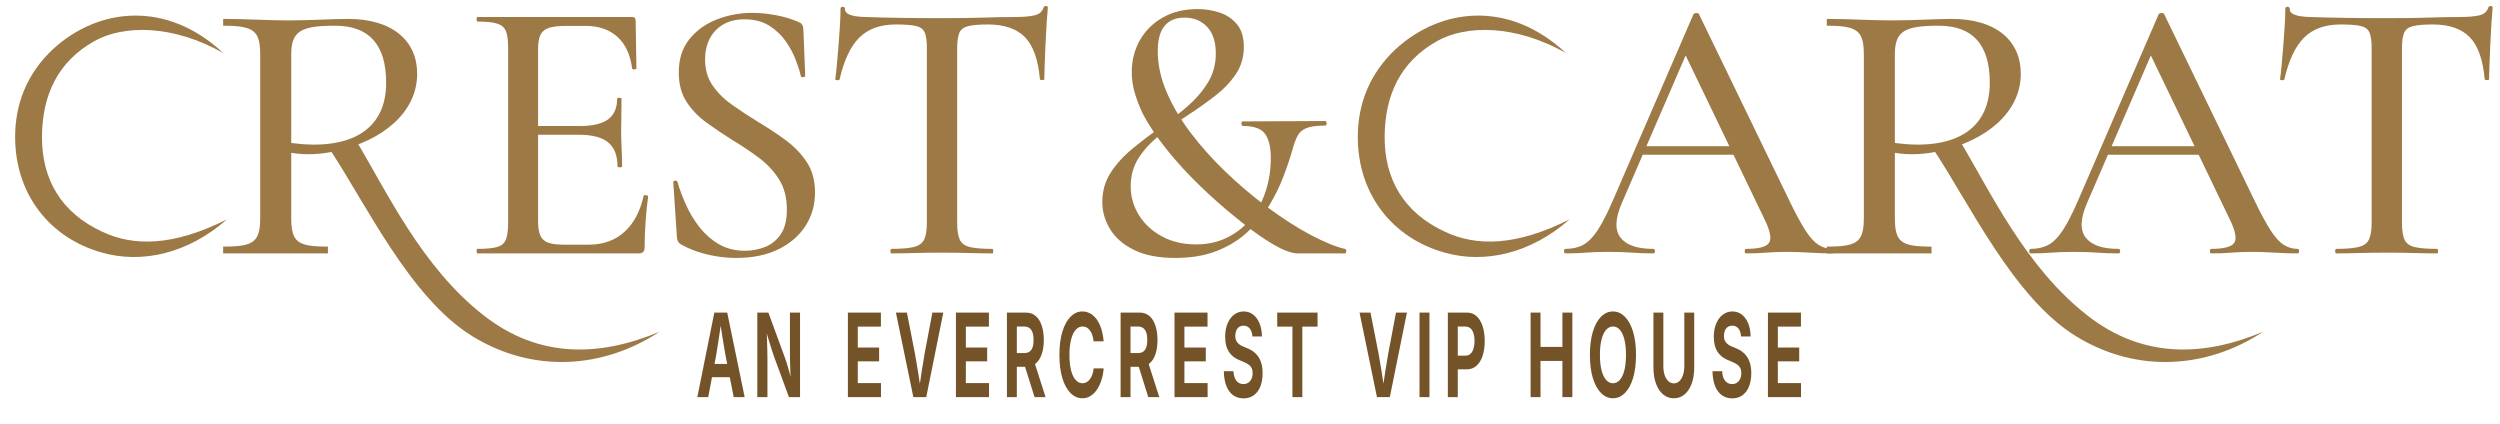
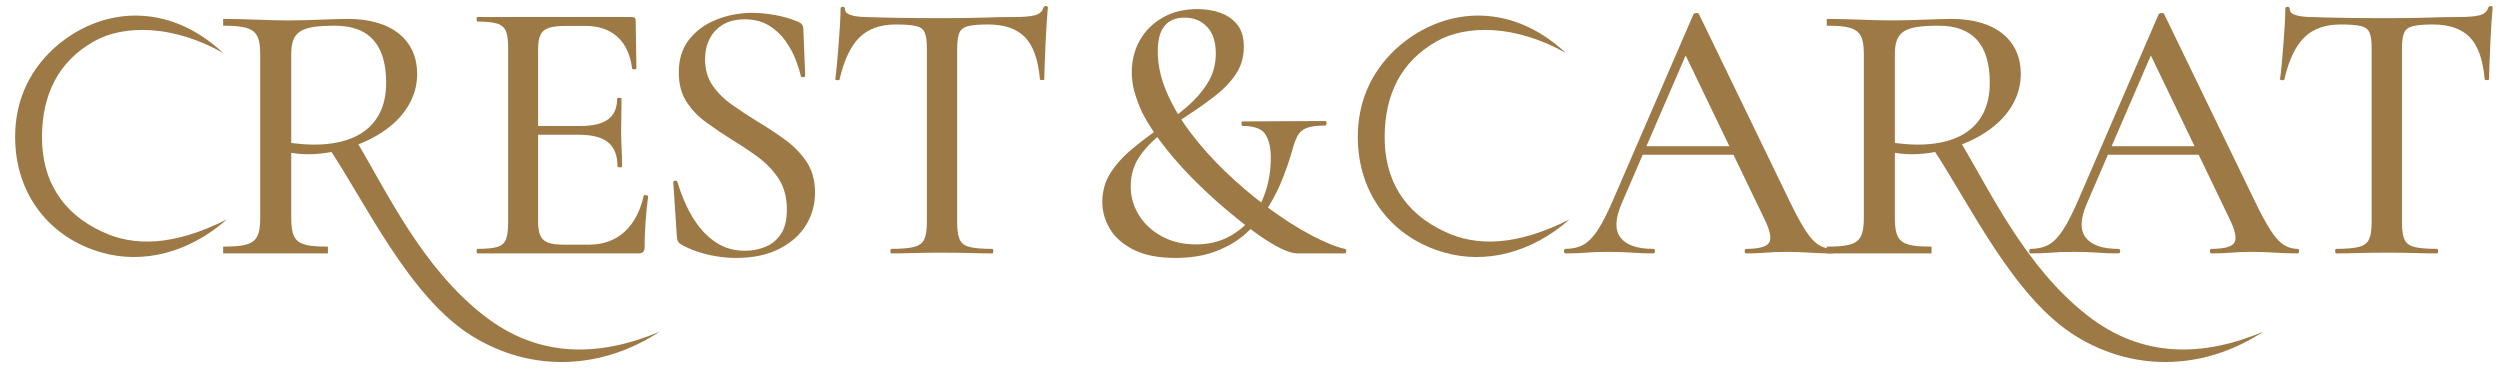
- <svg xmlns="http://www.w3.org/2000/svg" xmlns:xlink="http://www.w3.org/1999/xlink" viewBox="0 0 661 112" role="img" aria-labelledby="title">
+ <svg xmlns="http://www.w3.org/2000/svg" xmlns:xlink="http://www.w3.org/1999/xlink" viewBox="0 0 661 100" role="img" aria-labelledby="title">
  <defs>
    <path id="crescent" d="M55 12C40-2 22 0 10 11 3.1 17.5 0 25.5 0 34.2 0 49.5 9.3 61 23 64.8 33.6 67.8 45.8 65 56 56 41.9 63.1 31.4 63.2 23.1 59.3 12.2 54.3 7 45.4 7.1 34 7.2 23.1 11.3 14.3 20.9 8.9 28.7 4.5 41.7 4.5 55 12Z" />
    <path id="letter-r" d="M3 5C9 5 15 5.4 20 5.4 26 5.4 32 5 36 5 47.8 5 54.3 10.8 54.3 19.5 54.3 30 44.7 37.2 33.4 39.8 29.4 40.8 24.8 41.1 21 40.4V57.4C21 64 22.5 65.2 30.7 65.2V67H3V65.2C11.2 65.2 12.8 64 12.8 57.4V14.6C12.8 8.2 11.3 6.8 3 6.8ZM21 37.8C35.9 39.8 46.1 34.9 46.1 21.9 46.1 11.6 41.4 6.8 32.6 6.8 23.6 6.8 21 8.2 21 14.4Z" />
    <path id="leg" d="M31 39.2 38 36.9C46.4 50.9 55.5 70.6 71.9 83.4 86.6 94.9 102.7 94.3 118.4 87.7 103.5 97.5 85 98.8 68.9 88.9 52.3 78.7 40.7 53.7 31 39.2Z" />
  </defs>
  <g fill="#9D7946">
    <use href="#crescent" xlink:href="#crescent" x="4" y="2" />
    <use href="#letter-r" xlink:href="#letter-r" x="56" />
    <use href="#leg" xlink:href="#leg" x="56" />
    <use href="#crescent" xlink:href="#crescent" x="359" y="2" />
    <use href="#letter-r" xlink:href="#letter-r" x="480" />
    <use href="#leg" xlink:href="#leg" x="480" />
    <path d="M168.87 67H126.26Q126.02 67 126.02 66.4Q126.02 65.8 126.26 65.8Q129.75 65.8 131.47 65.3Q133.19 64.8 133.77 63.3Q134.35 61.8 134.35 58.9V12.6Q134.35 9.7 133.77 8.25Q133.19 6.8 131.47 6.25Q129.75 5.7 126.26 5.7Q126.02 5.7 126.02 5.1Q126.02 4.5 126.26 4.5H167.13Q168.07 4.5 168.07 5.4L168.27 18.04Q168.27 18.3 167.74 18.34Q167.22 18.39 167.13 18.09Q166.41 12.57 163.21 9.71Q160.01 6.85 154.8 6.85H149.66Q146.73 6.85 145.12 7.37Q143.52 7.9 142.89 9.23Q142.27 10.57 142.27 12.97V58.5Q142.27 60.89 142.85 62.25Q143.43 63.6 144.9 64.15Q146.37 64.69 149.12 64.69H155.66Q161.37 64.69 165.08 61.33Q168.8 57.96 170.17 51.81Q170.22 51.51 170.79 51.61Q171.37 51.7 171.37 51.96Q170.97 54.69 170.7 58.48Q170.43 62.26 170.43 65.5Q170.43 67 168.87 67ZM163.27 44.04Q163.27 39.72 160.83 37.67Q158.39 35.63 153.05 35.63H138.51V33.32H153.26Q158.45 33.32 160.81 31.54Q163.17 29.77 163.17 26.1Q163.17 25.86 163.75 25.86Q164.33 25.86 164.33 26.1Q164.33 29.18 164.28 30.9Q164.23 32.61 164.23 34.5Q164.23 36.84 164.35 39.1Q164.47 41.36 164.47 44.04Q164.47 44.24 163.87 44.24Q163.27 44.24 163.27 44.04Z" />
    <path d="M186.42 15.7Q186.42 19.72 188.43 22.62Q190.43 25.53 193.64 27.77Q196.84 30.02 200.4 32.21Q204.14 34.44 207.56 36.93Q210.99 39.41 213.24 42.75Q215.49 46.09 215.49 50.89Q215.49 55.81 212.97 59.73Q210.45 63.65 205.79 65.92Q201.13 68.2 194.6 68.2Q192.04 68.2 189.4 67.76Q186.75 67.33 184.32 66.51Q181.89 65.69 179.92 64.53Q179.46 64.23 179.25 63.82Q179.03 63.42 178.97 62.63L178.02 48.32Q177.92 47.82 178.47 47.77Q179.02 47.72 179.12 48.12Q180.01 51.17 181.48 54.37Q182.95 57.57 185.09 60.25Q187.23 62.93 190.17 64.62Q193.11 66.3 196.98 66.3Q199.72 66.3 202.26 65.31Q204.8 64.32 206.42 61.95Q208.05 59.57 208.05 55.43Q208.05 50.62 205.92 47.33Q203.79 44.03 200.49 41.59Q197.19 39.15 193.54 36.96Q190.04 34.77 186.78 32.4Q183.53 30.04 181.5 26.89Q179.47 23.74 179.47 19.17Q179.47 13.79 182.32 10.3Q185.17 6.8 189.64 5.1Q194.1 3.4 198.83 3.4Q201.88 3.4 205.06 4Q208.25 4.59 210.9 5.71Q211.79 6.05 212.1 6.53Q212.4 7 212.4 7.55L212.9 19.99Q212.9 20.35 212.39 20.41Q211.89 20.48 211.74 20.13Q211.36 18.38 210.4 15.85Q209.44 13.32 207.72 10.87Q206 8.42 203.34 6.76Q200.68 5.11 196.9 5.11Q193.41 5.11 191.08 6.55Q188.76 7.98 187.59 10.35Q186.42 12.71 186.42 15.7Z" />
    <path d="M236.89 6.47Q230.68 6.47 227.2 9.94Q223.72 13.42 221.99 20.98Q221.95 21.23 221.39 21.2Q220.84 21.18 220.84 20.94Q221.04 19.65 221.26 17.23Q221.49 14.82 221.71 12.01Q221.94 9.21 222.09 6.6Q222.24 3.99 222.24 2.3Q222.24 1.8 222.81 1.8Q223.39 1.8 223.39 2.3Q223.39 3.3 224.39 3.75Q225.38 4.2 226.68 4.35Q227.97 4.5 228.87 4.5Q237.47 4.8 248.97 4.8Q256.03 4.8 260.2 4.65Q264.37 4.5 268.27 4.5Q271.71 4.5 273.56 4.05Q275.41 3.6 275.91 2Q276.01 1.6 276.53 1.6Q277.05 1.6 277.05 2Q276.91 3.55 276.73 6.2Q276.55 8.86 276.43 11.79Q276.31 14.72 276.21 17.21Q276.11 19.69 276.11 20.94Q276.11 21.18 275.55 21.18Q275 21.18 274.95 20.94Q274.27 13.15 270.98 9.81Q267.68 6.47 261.23 6.47Q257.75 6.47 255.98 6.91Q254.22 7.35 253.65 8.68Q253.08 10.01 253.08 12.8V58.9Q253.08 61.8 253.73 63.3Q254.39 64.8 256.36 65.3Q258.33 65.8 262.37 65.8Q262.61 65.8 262.61 66.4Q262.61 67 262.37 67Q259.68 67 256.31 66.9Q252.95 66.8 248.97 66.8Q245.19 66.8 241.83 66.9Q238.46 67 235.67 67Q235.43 67 235.43 66.4Q235.43 65.8 235.67 65.8Q239.61 65.8 241.63 65.3Q243.65 64.8 244.36 63.3Q245.06 61.8 245.06 58.9V12.6Q245.06 9.85 244.47 8.55Q243.87 7.24 242.1 6.86Q240.33 6.47 236.89 6.47Z" />
    <path d="M291.45 53.46Q291.45 49.12 293.6 45.75Q295.75 42.37 299.19 39.51Q302.62 36.65 306.45 33.96Q310.28 31.26 313.72 28.33Q317.15 25.39 319.3 21.94Q321.46 18.49 321.46 14.12Q321.46 9.56 319.17 7.11Q316.87 4.66 313.18 4.66Q309.72 4.66 307.92 6.84Q306.11 9.02 306.11 13.51Q306.11 18.84 308.44 24.3Q310.77 29.75 314.77 35.06Q318.78 40.36 323.89 45.28Q329 50.2 334.51 54.35Q341.12 59.27 346.63 62.16Q352.14 65.05 355.58 65.8Q356.03 65.9 355.95 66.45Q355.88 67 355.58 67Q353.08 67 349.72 67Q346.36 67 343.02 67Q341.81 67 339.79 66.2Q337.77 65.4 334.59 63.35Q331.4 61.3 326.61 57.4Q321.91 53.62 317.18 49.04Q312.44 44.47 308.49 39.54Q304.54 34.62 302.08 29.94Q300.78 27.11 300.01 24.48Q299.24 21.85 299.24 19.09Q299.24 14.45 301.37 10.66Q303.51 6.87 307.43 4.64Q311.34 2.4 316.63 2.4Q319.74 2.4 322.54 3.35Q325.35 4.31 327.11 6.48Q328.87 8.65 328.87 12.35Q328.87 16.51 326.72 19.66Q324.57 22.82 321.14 25.45Q317.72 28.07 313.92 30.55Q310.12 33.02 306.69 35.7Q303.26 38.38 301.11 41.68Q298.96 44.97 298.96 49.3Q298.96 53.37 301.13 56.88Q303.31 60.38 307.21 62.5Q311.11 64.62 316.25 64.62Q320.79 64.62 324.45 62.82Q328.11 61.02 330.69 57.88Q333.28 54.74 334.64 50.58Q336 46.43 336 41.71Q336 37.71 334.56 35.51Q333.12 33.3 328.56 33.3Q328.3 33.3 328.25 32.7Q328.2 32.1 328.56 32.1L350.38 32Q350.74 32 350.74 32.6Q350.74 33.2 350.38 33.2Q347.05 33.2 345.41 33.87Q343.78 34.55 343.05 35.95Q342.33 37.35 341.7 39.65Q340.79 42.88 339.32 46.72Q337.86 50.56 335.57 54.35Q333.28 58.14 329.9 61.29Q326.53 64.45 321.79 66.32Q317.06 68.2 310.75 68.2Q304.1 68.2 299.81 66.07Q295.52 63.95 293.48 60.54Q291.45 57.13 291.45 53.46Z" />
    <path d="M432.69 40.91 433.86 38.66H461.07L461.77 40.91ZM484.44 65.8Q484.88 65.8 484.88 66.4Q484.88 67 484.44 67Q481.55 67 478.46 66.8Q475.38 66.6 472.54 66.6Q469.31 66.6 466.94 66.8Q464.58 67 461.7 67Q461.3 67 461.3 66.4Q461.3 65.8 461.7 65.8Q466.62 65.8 467.71 64.23Q468.8 62.66 466.63 58.15L445.07 13.38L448.32 8.57L428.75 53.84Q426.16 59.9 428.49 62.85Q430.81 65.8 437.07 65.8Q437.57 65.8 437.57 66.4Q437.57 67 437.07 67Q434.07 67 431.57 66.8Q429.07 66.6 425.27 66.6Q421.59 66.6 419.35 66.8Q417.11 67 413.93 67Q413.53 67 413.53 66.4Q413.53 65.8 413.93 65.8Q416.63 65.8 418.61 64.73Q420.58 63.66 422.42 60.86Q424.26 58.06 426.49 52.9L447.75 3.77Q447.91 3.47 448.51 3.45Q449.12 3.43 449.22 3.77L473.23 53.3Q475.58 58.16 477.35 60.91Q479.13 63.66 480.82 64.73Q482.51 65.8 484.44 65.8Z" />
    <path d="M555.69 40.91 556.86 38.66H584.07L584.77 40.91ZM607.44 65.8Q607.88 65.8 607.88 66.4Q607.88 67 607.44 67Q604.55 67 601.46 66.8Q598.38 66.6 595.54 66.6Q592.31 66.6 589.94 66.8Q587.58 67 584.7 67Q584.3 67 584.3 66.4Q584.3 65.8 584.7 65.8Q589.62 65.8 590.71 64.23Q591.8 62.66 589.63 58.15L568.07 13.38L571.32 8.57L551.75 53.84Q549.16 59.9 551.49 62.85Q553.81 65.8 560.07 65.8Q560.57 65.8 560.57 66.4Q560.57 67 560.07 67Q557.07 67 554.57 66.8Q552.07 66.6 548.27 66.6Q544.59 66.6 542.35 66.8Q540.11 67 536.93 67Q536.53 67 536.53 66.4Q536.53 65.8 536.93 65.8Q539.63 65.8 541.61 64.73Q543.58 63.66 545.42 60.86Q547.26 58.06 549.49 52.9L570.75 3.77Q570.91 3.47 571.51 3.45Q572.12 3.43 572.22 3.77L596.23 53.3Q598.58 58.16 600.35 60.91Q602.13 63.66 603.82 64.73Q605.51 65.8 607.44 65.8Z" />
    <path d="M618.89 6.47Q612.68 6.47 609.2 9.94Q605.72 13.42 603.99 20.98Q603.95 21.23 603.39 21.2Q602.84 21.18 602.84 20.94Q603.04 19.65 603.26 17.23Q603.49 14.82 603.71 12.01Q603.94 9.21 604.09 6.6Q604.24 3.99 604.24 2.3Q604.24 1.8 604.81 1.8Q605.39 1.8 605.39 2.3Q605.39 3.3 606.39 3.75Q607.38 4.2 608.68 4.35Q609.97 4.5 610.87 4.5Q619.47 4.8 630.97 4.8Q638.03 4.8 642.2 4.65Q646.37 4.5 650.27 4.5Q653.71 4.5 655.56 4.05Q657.41 3.6 657.91 2Q658.01 1.6 658.53 1.6Q659.05 1.6 659.05 2Q658.91 3.55 658.73 6.2Q658.55 8.86 658.43 11.79Q658.31 14.72 658.21 17.21Q658.11 19.69 658.11 20.94Q658.11 21.18 657.55 21.18Q657 21.18 656.95 20.94Q656.27 13.15 652.98 9.81Q649.68 6.47 643.23 6.47Q639.75 6.47 637.98 6.91Q636.22 7.35 635.65 8.68Q635.08 10.01 635.08 12.8V58.9Q635.08 61.8 635.73 63.3Q636.39 64.8 638.36 65.3Q640.33 65.8 644.37 65.8Q644.61 65.8 644.61 66.4Q644.61 67 644.37 67Q641.68 67 638.31 66.9Q634.95 66.8 630.97 66.8Q627.19 66.8 623.83 66.9Q620.46 67 617.67 67Q617.43 67 617.43 66.4Q617.43 65.8 617.67 65.8Q621.61 65.8 623.63 65.3Q625.65 64.8 626.36 63.3Q627.06 61.8 627.06 58.9V12.6Q627.06 9.85 626.47 8.55Q625.87 7.24 624.1 6.86Q622.33 6.47 618.89 6.47Z" />
  </g>
-   <g fill="#745328">
-     <path d="M184.37 105 188.87 82.65H192.28L196.89 105H193.99L191.84 94.05Q191.47 92.02 191.08 89.58Q190.7 87.14 190.26 84.21H190.83Q190.41 87.15 190.04 89.61Q189.68 92.07 189.33 94.05L187.25 105ZM187.14 99.74V96.22H194.12V99.74Z" />
-     <path d="M200.23 105V82.65H203.16L207.38 94.16Q207.69 95.01 208.02 96.02Q208.34 97.02 208.68 98.26Q209.02 99.49 209.36 101.03H209.08Q209.02 99.78 208.97 98.39Q208.92 97 208.89 95.73Q208.86 94.46 208.86 93.58V82.65H211.53V105H208.6L204.77 94.58Q204.36 93.44 204.01 92.36Q203.66 91.29 203.27 89.97Q202.89 88.66 202.35 86.83H202.69Q202.75 88.45 202.8 89.93Q202.85 91.42 202.88 92.61Q202.91 93.8 202.91 94.56V105Z" />
-     <path d="M224.18 105V82.65H232.91V86.36H226.8V91.89H232.44V95.54H226.8V101.29H232.93V105Z" />
-     <path d="M241.49 105 236.88 82.65H239.79L241.93 93.6Q242.29 95.58 242.68 98Q243.07 100.41 243.5 103.31H242.94Q243.36 100.38 243.73 97.98Q244.1 95.58 244.45 93.6L246.52 82.65H249.41L244.9 105Z" />
-     <path d="M252.75 105V82.65H261.47V86.36H255.37V91.89H261.01V95.54H255.37V101.29H261.5V105Z" />
-     <path d="M266.23 105V82.65H271.3Q272.8 82.65 273.84 83.55Q274.89 84.45 275.43 86.08Q275.98 87.71 275.98 89.9Q275.98 92.1 275.42 93.69Q274.87 95.28 273.82 96.13Q272.76 96.98 271.25 96.98H267.77V93.35H270.84Q271.68 93.35 272.22 92.96Q272.75 92.56 273.02 91.8Q273.28 91.03 273.28 89.9Q273.28 88.75 273.02 87.96Q272.75 87.17 272.21 86.76Q271.67 86.34 270.83 86.34H268.85V105ZM273.54 105 270.35 94.84H273.2L276.45 105Z" />
-     <path d="M286.18 105.3Q284.44 105.3 283.07 103.95Q281.69 102.59 280.9 100.03Q280.11 97.46 280.11 93.84Q280.11 90.19 280.91 87.63Q281.71 85.06 283.08 83.7Q284.46 82.35 286.18 82.35Q287.29 82.35 288.25 82.88Q289.21 83.41 289.95 84.42Q290.7 85.44 291.17 86.91Q291.65 88.38 291.8 90.25H289.15Q289.06 89.32 288.8 88.59Q288.55 87.86 288.16 87.35Q287.78 86.84 287.29 86.58Q286.8 86.32 286.23 86.32Q285.2 86.32 284.42 87.2Q283.63 88.08 283.2 89.76Q282.76 91.44 282.76 93.84Q282.76 96.28 283.2 97.96Q283.64 99.63 284.42 100.48Q285.2 101.33 286.22 101.33Q286.79 101.33 287.28 101.06Q287.77 100.8 288.15 100.29Q288.54 99.79 288.8 99.06Q289.06 98.33 289.16 97.4H291.81Q291.7 98.96 291.26 100.38Q290.82 101.8 290.1 102.91Q289.38 104.02 288.39 104.66Q287.4 105.3 286.18 105.3Z" />
-     <path d="M296.29 105V82.65H301.37Q302.86 82.65 303.91 83.55Q304.95 84.45 305.49 86.08Q306.04 87.71 306.04 89.9Q306.04 92.1 305.49 93.69Q304.94 95.28 303.88 96.13Q302.82 96.98 301.31 96.98H297.84V93.35H300.91Q301.74 93.35 302.28 92.96Q302.82 92.56 303.08 91.8Q303.34 91.03 303.34 89.9Q303.34 88.75 303.08 87.96Q302.82 87.17 302.28 86.76Q301.74 86.34 300.9 86.34H298.91V105ZM303.6 105 300.42 94.84H303.26L306.52 105Z" />
-     <path d="M310.54 105V82.65H319.27V86.36H313.16V91.89H318.81V95.54H313.16V101.29H319.29V105Z" />
-     <path d="M328.79 105.33Q327.23 105.33 326.07 104.51Q324.91 103.69 324.27 102.08Q323.62 100.48 323.58 98.14H326.13Q326.18 99.28 326.53 100.04Q326.88 100.8 327.46 101.18Q328.04 101.55 328.77 101.55Q329.5 101.55 330.04 101.19Q330.59 100.82 330.89 100.16Q331.2 99.5 331.2 98.63Q331.2 97.84 330.93 97.31Q330.65 96.78 330.15 96.41Q329.64 96.03 328.92 95.74L327.47 95.12Q325.81 94.42 324.87 92.95Q323.93 91.47 323.93 89.05Q323.93 87.04 324.57 85.53Q325.2 84.02 326.31 83.19Q327.42 82.35 328.83 82.35Q330.28 82.35 331.35 83.19Q332.43 84.04 333.03 85.53Q333.64 87.03 333.66 88.97H331.13Q331.05 87.61 330.43 86.86Q329.82 86.11 328.81 86.11Q328.11 86.11 327.62 86.45Q327.12 86.8 326.87 87.4Q326.61 88 326.61 88.77Q326.61 89.62 326.91 90.17Q327.21 90.72 327.7 91.07Q328.19 91.41 328.73 91.64L329.93 92.14Q330.73 92.46 331.44 92.99Q332.15 93.52 332.69 94.3Q333.23 95.08 333.53 96.16Q333.83 97.24 333.83 98.65Q333.83 100.67 333.24 102.18Q332.64 103.68 331.51 104.5Q330.38 105.33 328.79 105.33Z" />
-     <path d="M337.7 86.36V82.65H348.36V86.36H344.34V105H341.72V86.36Z" />
-     <path d="M364.07 105 359.46 82.65H362.36L364.51 93.6Q364.87 95.58 365.26 98Q365.64 100.41 366.07 103.31H365.51Q365.93 100.38 366.3 97.98Q366.67 95.58 367.03 93.6L369.1 82.65H371.99L367.47 105Z" />
-     <path d="M377.95 82.65V105H375.32V82.65Z" />
-     <path d="M382.81 105V82.65H387.89Q389.38 82.65 390.43 83.62Q391.47 84.59 392.02 86.28Q392.56 87.98 392.56 90.17Q392.56 92.37 392.01 94.05Q391.46 95.74 390.4 96.69Q389.34 97.65 387.83 97.65H384.55V94.03H387.43Q388.26 94.03 388.8 93.54Q389.34 93.04 389.6 92.17Q389.87 91.3 389.87 90.17Q389.87 89.02 389.6 88.16Q389.34 87.3 388.8 86.82Q388.26 86.34 387.42 86.34H385.44V105Z" />
-     <path d="M404.69 105V82.65H407.31V91.72H413.1V82.65H415.73V105H413.1V95.43H407.31V105Z" />
-     <path d="M426.47 105.3Q424.73 105.3 423.35 103.95Q421.97 102.59 421.17 100.03Q420.37 97.46 420.37 93.84Q420.37 90.19 421.17 87.63Q421.97 85.06 423.35 83.7Q424.73 82.35 426.47 82.35Q428.2 82.35 429.58 83.7Q430.96 85.06 431.76 87.63Q432.56 90.19 432.56 93.84Q432.56 97.47 431.76 100.04Q430.96 102.6 429.58 103.95Q428.2 105.3 426.47 105.3ZM426.47 101.33Q427.5 101.33 428.27 100.47Q429.04 99.61 429.48 97.93Q429.91 96.26 429.91 93.84Q429.91 91.4 429.48 89.72Q429.04 88.04 428.27 87.18Q427.5 86.32 426.47 86.32Q425.44 86.32 424.67 87.19Q423.89 88.05 423.46 89.73Q423.02 91.41 423.02 93.84Q423.02 96.26 423.46 97.93Q423.89 99.6 424.67 100.46Q425.44 101.33 426.47 101.33Z" />
-     <path d="M442.56 105.31Q440.94 105.31 439.73 104.29Q438.51 103.27 437.84 101.43Q437.17 99.6 437.17 97.18V82.65H439.79V96.81Q439.79 98.13 440.13 99.16Q440.48 100.18 441.1 100.77Q441.72 101.36 442.56 101.36Q443.4 101.36 444.02 100.77Q444.65 100.18 444.99 99.16Q445.33 98.13 445.33 96.81V82.65H447.95V97.18Q447.95 99.6 447.28 101.43Q446.6 103.27 445.39 104.29Q444.18 105.31 442.56 105.31Z" />
-     <path d="M458 105.33Q456.44 105.33 455.28 104.51Q454.12 103.69 453.47 102.08Q452.82 100.48 452.78 98.14H455.34Q455.39 99.28 455.74 100.04Q456.09 100.8 456.67 101.18Q457.25 101.55 457.97 101.55Q458.7 101.55 459.25 101.19Q459.79 100.82 460.1 100.16Q460.4 99.5 460.4 98.63Q460.4 97.84 460.13 97.31Q459.86 96.78 459.35 96.41Q458.84 96.03 458.12 95.74L456.67 95.12Q455.01 94.42 454.07 92.95Q453.13 91.47 453.13 89.05Q453.13 87.04 453.77 85.53Q454.41 84.02 455.52 83.19Q456.62 82.35 458.04 82.35Q459.48 82.35 460.56 83.19Q461.63 84.04 462.24 85.53Q462.84 87.03 462.86 88.97H460.33Q460.25 87.61 459.64 86.86Q459.03 86.11 458.01 86.11Q457.32 86.11 456.82 86.45Q456.33 86.8 456.07 87.4Q455.81 88 455.81 88.77Q455.81 89.62 456.11 90.17Q456.42 90.72 456.9 91.07Q457.39 91.41 457.94 91.64L459.13 92.14Q459.94 92.46 460.65 92.99Q461.36 93.52 461.89 94.3Q462.43 95.08 462.74 96.16Q463.04 97.24 463.04 98.65Q463.04 100.67 462.44 102.18Q461.84 103.68 460.71 104.5Q459.59 105.33 458 105.33Z" />
-     <path d="M467.44 105V82.65H476.17V86.36H470.06V91.89H475.71V95.54H470.06V101.29H476.19V105Z" />
-   </g>
</svg>
